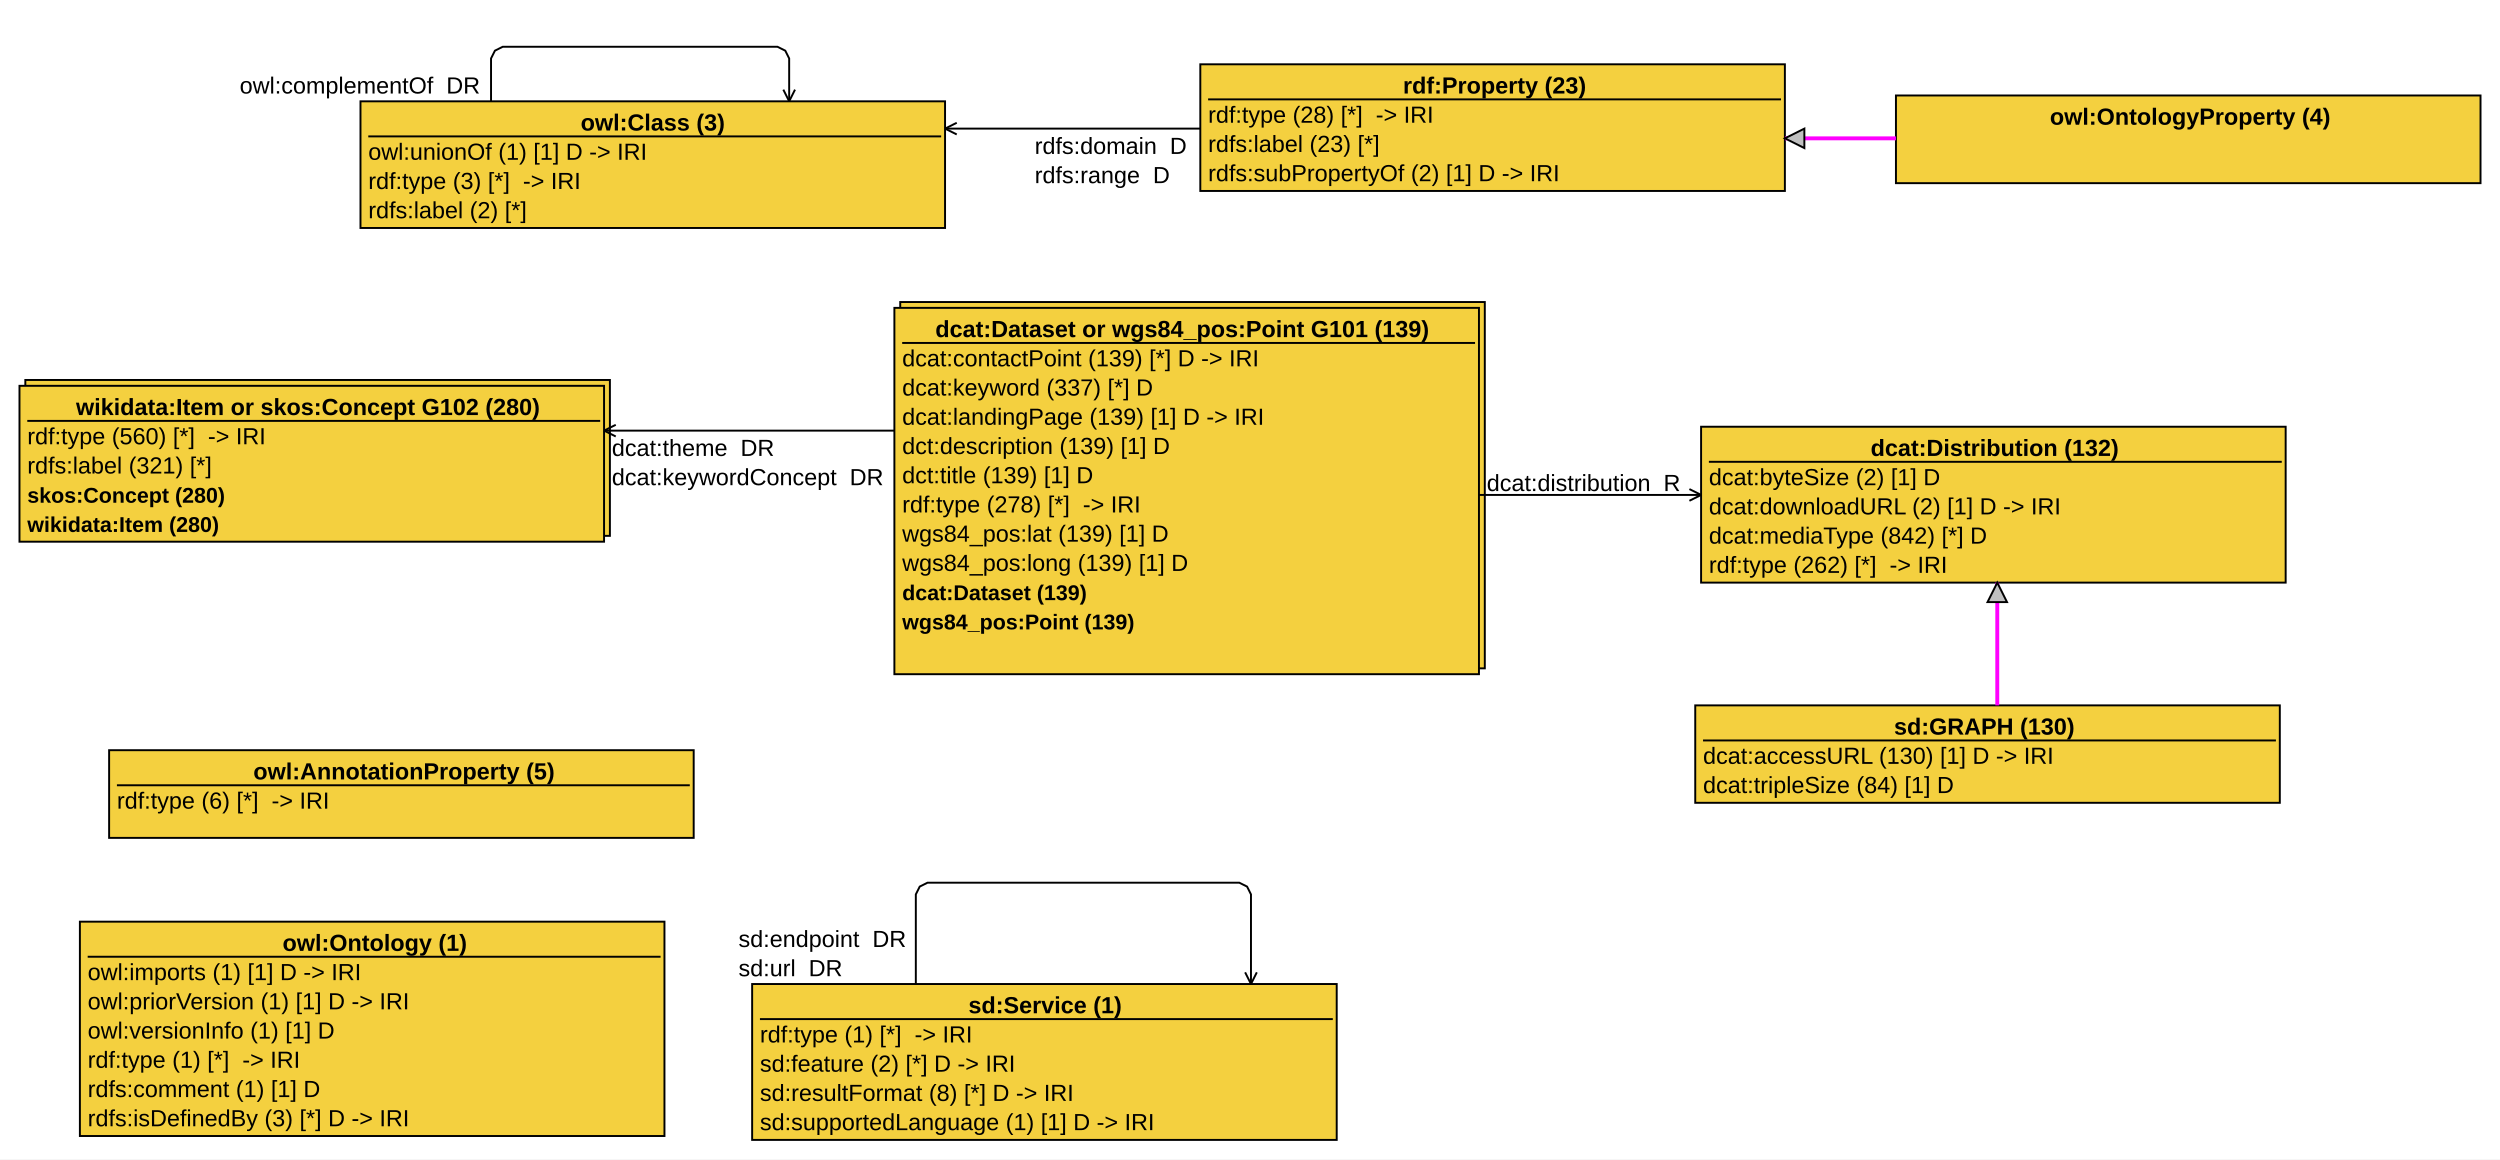
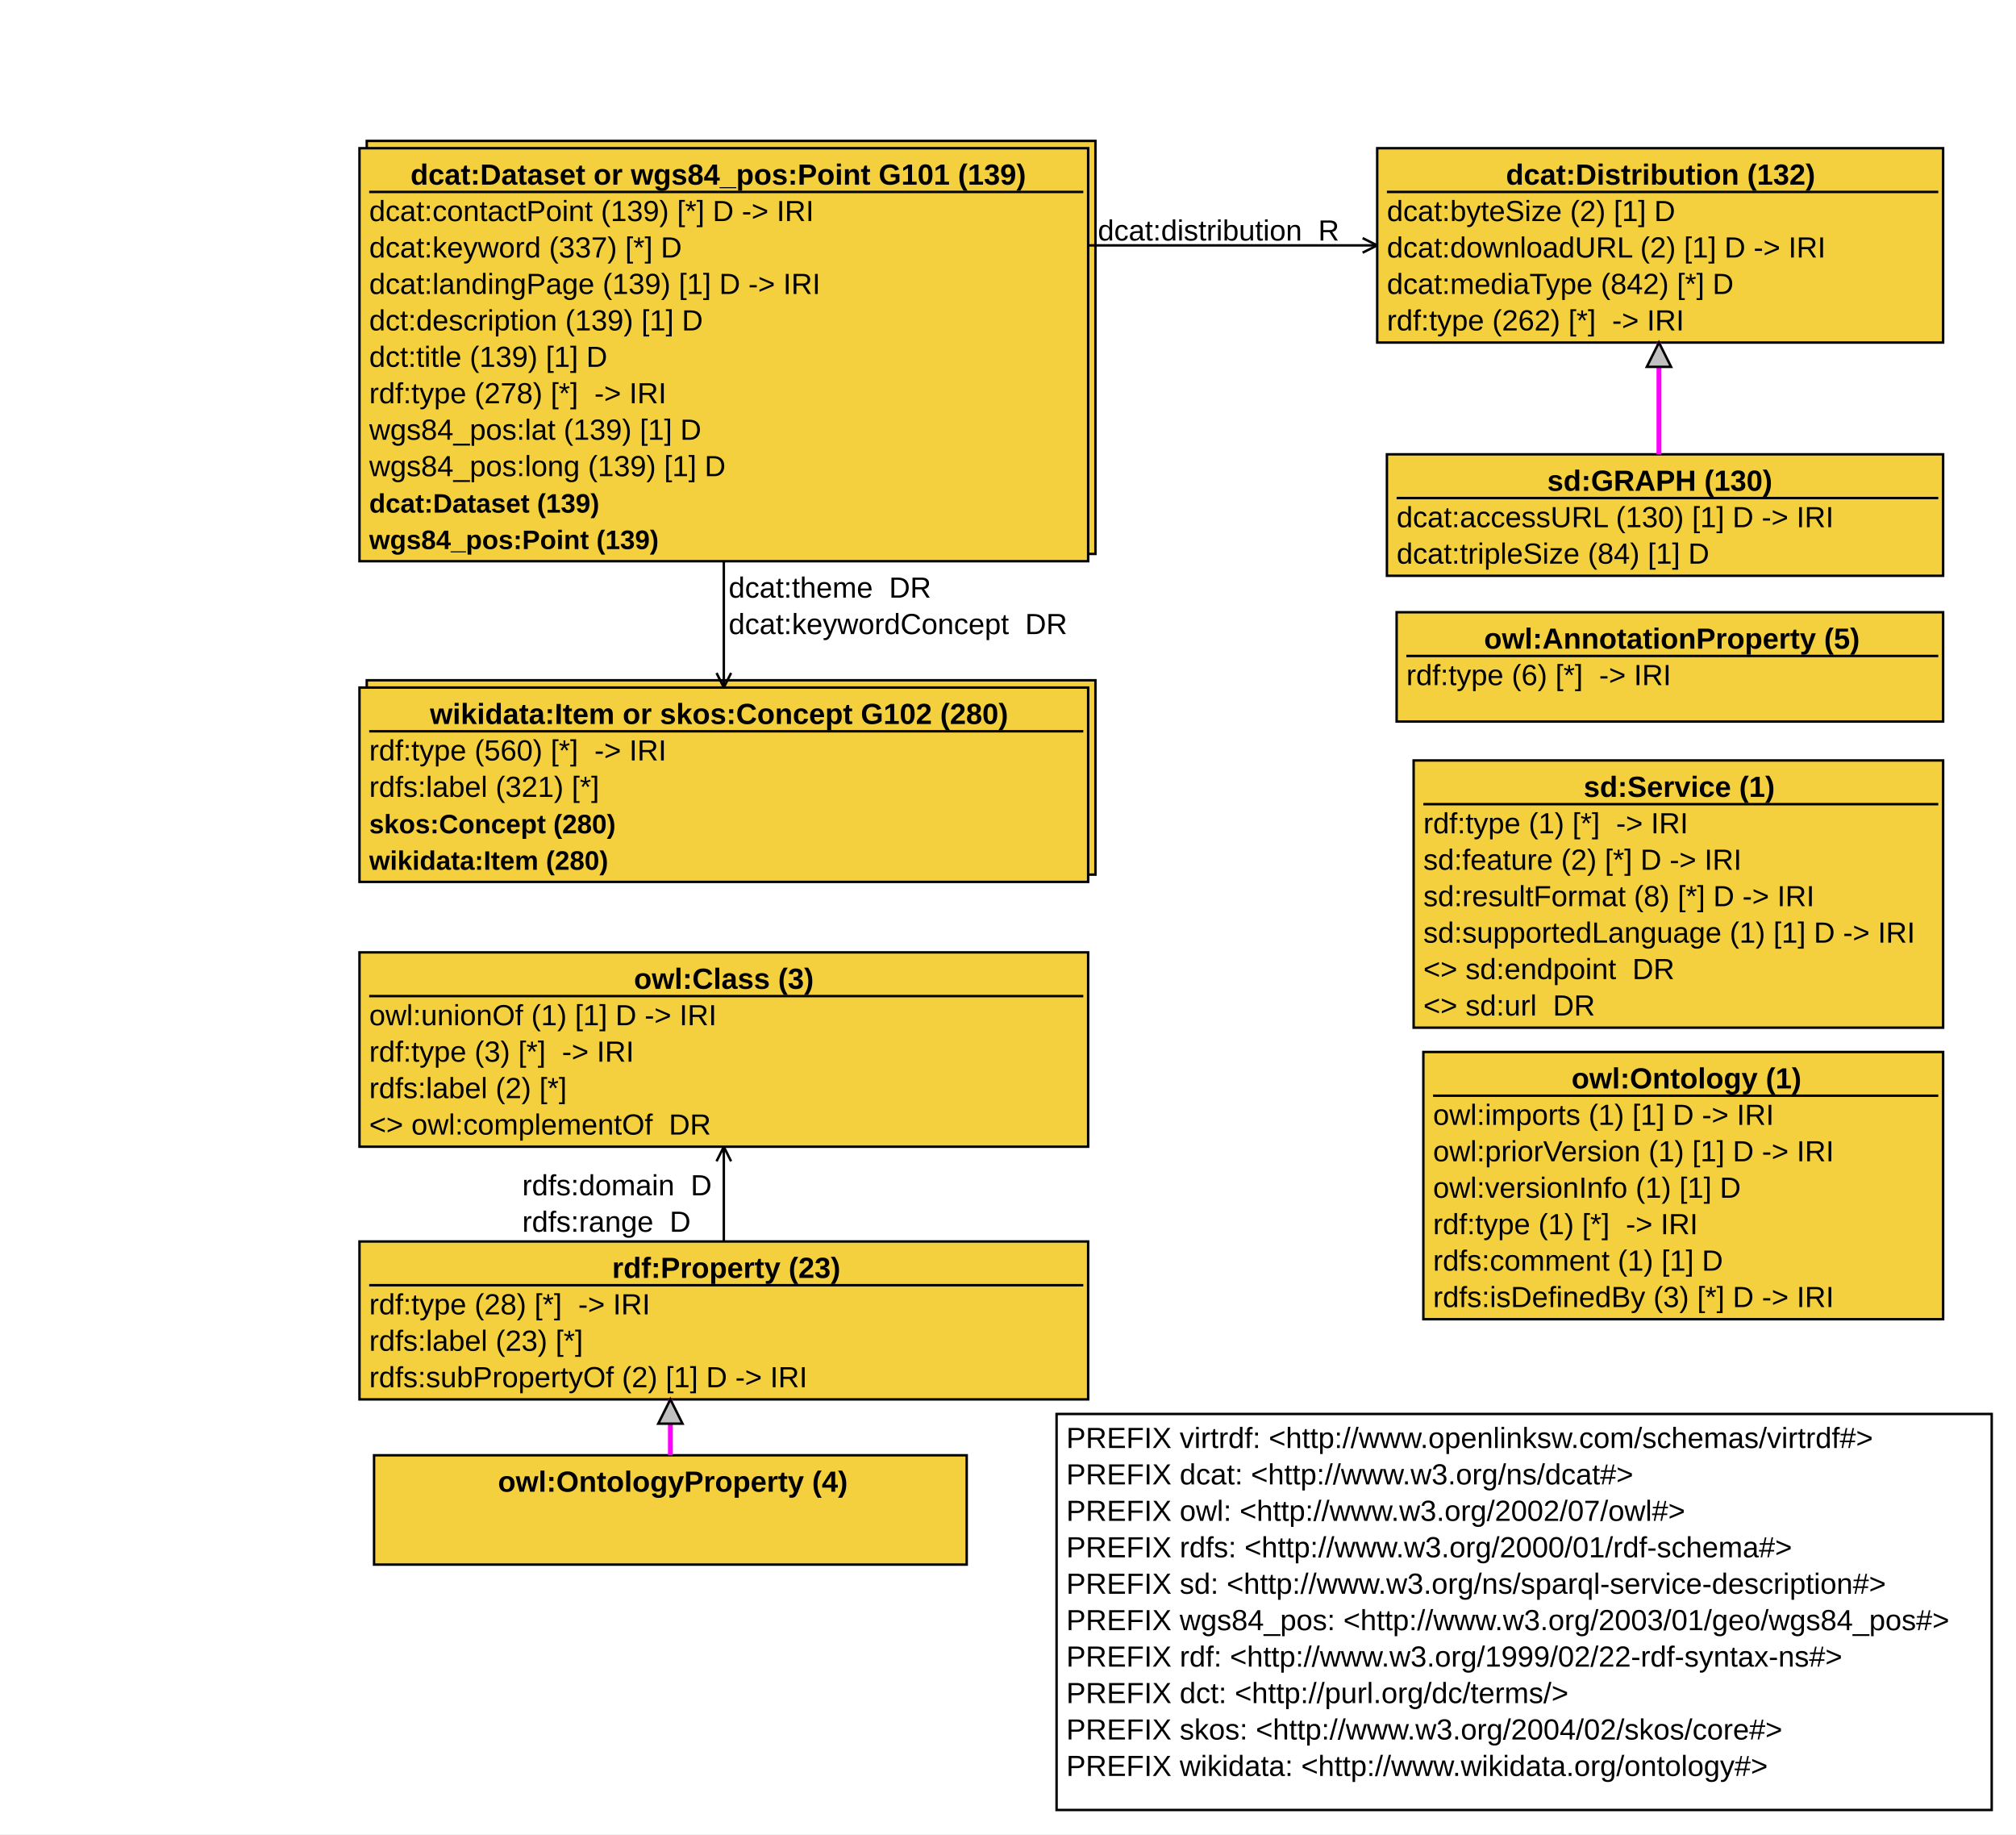
- <svg xmlns="http://www.w3.org/2000/svg" version="1.1" xml:space="preserve" width="1283" height="595" viewBox="0 0 1283 595">
+ <svg xmlns="http://www.w3.org/2000/svg" version="1.1" xml:space="preserve" width="830" height="755" viewBox="0 0 830 755">
 onmousemove="movetip(evt)" onmouseup="endmove()"&gt;
<rect x="0" y="0" width="100%" height="100%" style="fill:White;" />
  <defs>
    <linearGradient id="activ1" x1="0%" y1="0%" x2="100%" y2="0%">
      <stop offset="0%" style="stop-color:#FFFF00;stop-opacity:1" />
      <stop offset="100%" style="stop-color:#FFFFF0;stop-opacity:1" />
    </linearGradient>
  </defs>
-   <g id="2002687388">
-     <polygon points="41,473 341,473 341,583 41,583 " style="fill:#F4D03F; stroke-width:1;stroke:Black;" />
+   <g id="2002723767">
+     <polygon points="567,61 800,61 800,141 567,141 " style="fill:#F4D03F; stroke-width:1;stroke:Black;" />
    <text style="font-family:Arial;font-size:12px;kerning:0;word-spacing:-1px;fill:Black;font-weight:bold;">
-       <tspan x="145" y="488">owl:Ontology (1)</tspan>
+       <tspan x="620" y="76">dcat:Distribution (132)</tspan>
    </text>
-     <line x1="45" y1="491" x2="339" y2="491" style="stroke-width:1;stroke:Black;" />
+     <line x1="571" y1="79" x2="798" y2="79" style="stroke-width:1;stroke:Black;" />
    <text style="font-family:Arial;font-size:12px;kerning:0;word-spacing:-1px;fill:Black;">
-       <tspan x="45" y="503">owl:imports (1) [1] D -&gt; IRI</tspan>
-       <tspan x="45" y="518">owl:priorVersion (1) [1] D -&gt; IRI</tspan>
-       <tspan x="45" y="533">owl:versionInfo (1) [1] D</tspan>
-       <tspan x="45" y="548">rdf:type (1) [*]  -&gt; IRI</tspan>
-       <tspan x="45" y="563">rdfs:comment (1) [1] D</tspan>
-       <tspan x="45" y="578">rdfs:isDefinedBy (3) [*] D -&gt; IRI</tspan>
+       <tspan x="571" y="91">dcat:byteSize (2) [1] D</tspan>
+       <tspan x="571" y="106">dcat:downloadURL (2) [1] D -&gt; IRI</tspan>
+       <tspan x="571" y="121">dcat:mediaType (842) [*] D</tspan>
+       <tspan x="571" y="136">rdf:type (262) [*]  -&gt; IRI</tspan>
    </text>
  </g>
-   <g id="2002687410">
-     <polygon points="56,385 356,385 356,430 56,430 " style="fill:#F4D03F; stroke-width:1;stroke:Black;" />
+   <g id="2002723778">
+     <polygon points="151,58 451,58 451,228 151,228 " style="fill:#F4D03F; stroke-width:1;stroke:Black;" />
+     <polygon points="148,61 448,61 448,231 148,231 " style="fill:#F4D03F; stroke-width:1;stroke:Black;" />
    <text style="font-family:Arial;font-size:12px;kerning:0;word-spacing:-1px;fill:Black;font-weight:bold;">
-       <tspan x="130" y="400">owl:AnnotationProperty (5)</tspan>
+       <tspan x="169" y="76">dcat:Dataset or wgs84_pos:Point G101 (139)</tspan>
    </text>
-     <line x1="60" y1="403" x2="354" y2="403" style="stroke-width:1;stroke:Black;" />
+     <line x1="152" y1="79" x2="446" y2="79" style="stroke-width:1;stroke:Black;" />
    <text style="font-family:Arial;font-size:12px;kerning:0;word-spacing:-1px;fill:Black;">
-       <tspan x="60" y="415">rdf:type (6) [*]  -&gt; IRI</tspan>
+       <tspan x="152" y="91">dcat:contactPoint (139) [*] D -&gt; IRI</tspan>
+       <tspan x="152" y="106">dcat:keyword (337) [*] D</tspan>
+       <tspan x="152" y="121">dcat:landingPage (139) [1] D -&gt; IRI</tspan>
+       <tspan x="152" y="136">dct:description (139) [1] D</tspan>
+       <tspan x="152" y="151">dct:title (139) [1] D</tspan>
+       <tspan x="152" y="166">rdf:type (278) [*]  -&gt; IRI</tspan>
+       <tspan x="152" y="181">wgs84_pos:lat (139) [1] D</tspan>
+       <tspan x="152" y="196">wgs84_pos:long (139) [1] D</tspan>
+     </text>
+     <text style="font-family:Arial;font-size:11px;kerning:0;word-spacing:-1px;fill:Black;font-weight:bold;">
+       <tspan x="152" y="211">dcat:Dataset (139)</tspan>
+       <tspan x="152" y="226">wgs84_pos:Point (139)</tspan>
    </text>
  </g>
-   <g id="2002687432">
-     <polygon points="386,505 686,505 686,585 386,585 " style="fill:#F4D03F; stroke-width:1;stroke:Black;" />
+   <g id="2002723789">
+     <polygon points="575,252 800,252 800,297 575,297 " style="fill:#F4D03F; stroke-width:1;stroke:Black;" />
    <text style="font-family:Arial;font-size:12px;kerning:0;word-spacing:-1px;fill:Black;font-weight:bold;">
-       <tspan x="497" y="520">sd:Service (1)</tspan>
+       <tspan x="611" y="267">owl:AnnotationProperty (5)</tspan>
    </text>
-     <line x1="390" y1="523" x2="684" y2="523" style="stroke-width:1;stroke:Black;" />
+     <line x1="579" y1="270" x2="798" y2="270" style="stroke-width:1;stroke:Black;" />
    <text style="font-family:Arial;font-size:12px;kerning:0;word-spacing:-1px;fill:Black;">
-       <tspan x="390" y="535">rdf:type (1) [*]  -&gt; IRI</tspan>
-       <tspan x="390" y="550">sd:feature (2) [*] D -&gt; IRI</tspan>
-       <tspan x="390" y="565">sd:resultFormat (8) [*] D -&gt; IRI</tspan>
-       <tspan x="390" y="580">sd:supportedLanguage (1) [1] D -&gt; IRI</tspan>
+       <tspan x="579" y="282">rdf:type (6) [*]  -&gt; IRI</tspan>
    </text>
  </g>
-   <g id="2002687344">
-     <polygon points="462,155 762,155 762,343 462,343 " style="fill:#F4D03F; stroke-width:1;stroke:Black;" />
-     <polygon points="459,158 759,158 759,346 459,346 " style="fill:#F4D03F; stroke-width:1;stroke:Black;" />
+   <g id="2002723800">
+     <polygon points="151,280 451,280 451,360 151,360 " style="fill:#F4D03F; stroke-width:1;stroke:Black;" />
+     <polygon points="148,283 448,283 448,363 148,363 " style="fill:#F4D03F; stroke-width:1;stroke:Black;" />
    <text style="font-family:Arial;font-size:12px;kerning:0;word-spacing:-1px;fill:Black;font-weight:bold;">
-       <tspan x="480" y="173">dcat:Dataset or wgs84_pos:Point G101 (139)</tspan>
+       <tspan x="177" y="298">wikidata:Item or skos:Concept G102 (280)</tspan>
    </text>
-     <line x1="463" y1="176" x2="757" y2="176" style="stroke-width:1;stroke:Black;" />
+     <line x1="152" y1="301" x2="446" y2="301" style="stroke-width:1;stroke:Black;" />
    <text style="font-family:Arial;font-size:12px;kerning:0;word-spacing:-1px;fill:Black;">
-       <tspan x="463" y="188">dcat:contactPoint (139) [*] D -&gt; IRI</tspan>
-       <tspan x="463" y="203">dcat:keyword (337) [*] D</tspan>
-       <tspan x="463" y="218">dcat:landingPage (139) [1] D -&gt; IRI</tspan>
-       <tspan x="463" y="233">dct:description (139) [1] D</tspan>
-       <tspan x="463" y="248">dct:title (139) [1] D</tspan>
-       <tspan x="463" y="263">rdf:type (278) [*]  -&gt; IRI</tspan>
-       <tspan x="463" y="278">wgs84_pos:lat (139) [1] D</tspan>
-       <tspan x="463" y="293">wgs84_pos:long (139) [1] D</tspan>
+       <tspan x="152" y="313">rdf:type (560) [*]  -&gt; IRI</tspan>
+       <tspan x="152" y="328">rdfs:label (321) [*] </tspan>
    </text>
    <text style="font-family:Arial;font-size:11px;kerning:0;word-spacing:-1px;fill:Black;font-weight:bold;">
-       <tspan x="463" y="308">dcat:Dataset (139)</tspan>
-       <tspan x="463" y="323">wgs84_pos:Point (139)</tspan>
+       <tspan x="152" y="343">skos:Concept (280)</tspan>
+       <tspan x="152" y="358">wikidata:Item (280)</tspan>
    </text>
  </g>
-   <g id="2002687333">
-     <polygon points="873,219 1173,219 1173,299 873,299 " style="fill:#F4D03F; stroke-width:1;stroke:Black;" />
+   <g id="2002723811">
+     <polygon points="148,392 448,392 448,472 148,472 " style="fill:#F4D03F; stroke-width:1;stroke:Black;" />
    <text style="font-family:Arial;font-size:12px;kerning:0;word-spacing:-1px;fill:Black;font-weight:bold;">
-       <tspan x="960" y="234">dcat:Distribution (132)</tspan>
+       <tspan x="261" y="407">owl:Class (3)</tspan>
    </text>
-     <line x1="877" y1="237" x2="1171" y2="237" style="stroke-width:1;stroke:Black;" />
+     <line x1="152" y1="410" x2="446" y2="410" style="stroke-width:1;stroke:Black;" />
    <text style="font-family:Arial;font-size:12px;kerning:0;word-spacing:-1px;fill:Black;">
-       <tspan x="877" y="249">dcat:byteSize (2) [1] D</tspan>
-       <tspan x="877" y="264">dcat:downloadURL (2) [1] D -&gt; IRI</tspan>
-       <tspan x="877" y="279">dcat:mediaType (842) [*] D</tspan>
-       <tspan x="877" y="294">rdf:type (262) [*]  -&gt; IRI</tspan>
+       <tspan x="152" y="422">owl:unionOf (1) [1] D -&gt; IRI</tspan>
+       <tspan x="152" y="437">rdf:type (3) [*]  -&gt; IRI</tspan>
+       <tspan x="152" y="452">rdfs:label (2) [*] </tspan>
+       <tspan x="152" y="467">&lt;&gt; owl:complementOf  DR</tspan>
    </text>
  </g>
-   <g id="2002687355">
-     <polygon points="870,362 1170,362 1170,412 870,412 " style="fill:#F4D03F; stroke-width:1;stroke:Black;" />
+   <g id="2002723822">
+     <polygon points="582,313 800,313 800,423 582,423 " style="fill:#F4D03F; stroke-width:1;stroke:Black;" />
    <text style="font-family:Arial;font-size:12px;kerning:0;word-spacing:-1px;fill:Black;font-weight:bold;">
-       <tspan x="972" y="377">sd:GRAPH (130)</tspan>
+       <tspan x="652" y="328">sd:Service (1)</tspan>
    </text>
-     <line x1="874" y1="380" x2="1168" y2="380" style="stroke-width:1;stroke:Black;" />
+     <line x1="586" y1="331" x2="798" y2="331" style="stroke-width:1;stroke:Black;" />
    <text style="font-family:Arial;font-size:12px;kerning:0;word-spacing:-1px;fill:Black;">
-       <tspan x="874" y="392">dcat:accessURL (130) [1] D -&gt; IRI</tspan>
-       <tspan x="874" y="407">dcat:tripleSize (84) [1] D</tspan>
+       <tspan x="586" y="343">rdf:type (1) [*]  -&gt; IRI</tspan>
+       <tspan x="586" y="358">sd:feature (2) [*] D -&gt; IRI</tspan>
+       <tspan x="586" y="373">sd:resultFormat (8) [*] D -&gt; IRI</tspan>
+       <tspan x="586" y="388">sd:supportedLanguage (1) [1] D -&gt; IRI</tspan>
+       <tspan x="586" y="403">&lt;&gt; sd:endpoint  DR</tspan>
+       <tspan x="586" y="418">&lt;&gt; sd:url  DR</tspan>
    </text>
  </g>
-   <g id="2002687366">
-     <polygon points="13,195 313,195 313,275 13,275 " style="fill:#F4D03F; stroke-width:1;stroke:Black;" />
-     <polygon points="10,198 310,198 310,278 10,278 " style="fill:#F4D03F; stroke-width:1;stroke:Black;" />
+   <g id="2002723833">
+     <polygon points="571,187 800,187 800,237 571,237 " style="fill:#F4D03F; stroke-width:1;stroke:Black;" />
    <text style="font-family:Arial;font-size:12px;kerning:0;word-spacing:-1px;fill:Black;font-weight:bold;">
-       <tspan x="39" y="213">wikidata:Item or skos:Concept G102 (280)</tspan>
+       <tspan x="637" y="202">sd:GRAPH (130)</tspan>
    </text>
-     <line x1="14" y1="216" x2="308" y2="216" style="stroke-width:1;stroke:Black;" />
+     <line x1="575" y1="205" x2="798" y2="205" style="stroke-width:1;stroke:Black;" />
    <text style="font-family:Arial;font-size:12px;kerning:0;word-spacing:-1px;fill:Black;">
-       <tspan x="14" y="228">rdf:type (560) [*]  -&gt; IRI</tspan>
-       <tspan x="14" y="243">rdfs:label (321) [*] </tspan>
-     </text>
-     <text style="font-family:Arial;font-size:11px;kerning:0;word-spacing:-1px;fill:Black;font-weight:bold;">
-       <tspan x="14" y="258">skos:Concept (280)</tspan>
-       <tspan x="14" y="273">wikidata:Item (280)</tspan>
+       <tspan x="575" y="217">dcat:accessURL (130) [1] D -&gt; IRI</tspan>
+       <tspan x="575" y="232">dcat:tripleSize (84) [1] D</tspan>
    </text>
  </g>
-   <g id="2002687421">
-     <polygon points="616,33 916,33 916,98 616,98 " style="fill:#F4D03F; stroke-width:1;stroke:Black;" />
+   <g id="2002723844">
+     <polygon points="154,599 398,599 398,644 154,644 " style="fill:#F4D03F; stroke-width:1;stroke:Black;" />
    <text style="font-family:Arial;font-size:12px;kerning:0;word-spacing:-1px;fill:Black;font-weight:bold;">
-       <tspan x="720" y="48">rdf:Property (23)</tspan>
-     </text>
-     <line x1="620" y1="51" x2="914" y2="51" style="stroke-width:1;stroke:Black;" />
-     <text style="font-family:Arial;font-size:12px;kerning:0;word-spacing:-1px;fill:Black;">
-       <tspan x="620" y="63">rdf:type (28) [*]  -&gt; IRI</tspan>
-       <tspan x="620" y="78">rdfs:label (23) [*] </tspan>
-       <tspan x="620" y="93">rdfs:subPropertyOf (2) [1] D -&gt; IRI</tspan>
+       <tspan x="205" y="614">owl:OntologyProperty (4)</tspan>
    </text>
  </g>
-   <g id="2002687377">
-     <polygon points="185,52 485,52 485,117 185,117 " style="fill:#F4D03F; stroke-width:1;stroke:Black;" />
-     <text style="font-family:Arial;font-size:12px;kerning:0;word-spacing:-1px;fill:Black;font-weight:bold;">
-       <tspan x="298" y="67">owl:Class (3)</tspan>
-     </text>
-     <line x1="189" y1="70" x2="483" y2="70" style="stroke-width:1;stroke:Black;" />
+   <g id="2002723855">
+     <polygon points="435,582 820,582 820,745 435,745 " style="fill:White; stroke-width:1;stroke:Black;" />
    <text style="font-family:Arial;font-size:12px;kerning:0;word-spacing:-1px;fill:Black;">
-       <tspan x="189" y="82">owl:unionOf (1) [1] D -&gt; IRI</tspan>
-       <tspan x="189" y="97">rdf:type (3) [*]  -&gt; IRI</tspan>
-       <tspan x="189" y="112">rdfs:label (2) [*] </tspan>
+       <tspan x="439" y="596">PREFIX virtrdf: &lt;http://www.openlinksw.com/schemas/virtrdf#&gt;</tspan>
+       <tspan x="439" y="611">PREFIX dcat: &lt;http://www.w3.org/ns/dcat#&gt;</tspan>
+       <tspan x="439" y="626">PREFIX owl: &lt;http://www.w3.org/2002/07/owl#&gt;</tspan>
+       <tspan x="439" y="641">PREFIX rdfs: &lt;http://www.w3.org/2000/01/rdf-schema#&gt;</tspan>
+       <tspan x="439" y="656">PREFIX sd: &lt;http://www.w3.org/ns/sparql-service-description#&gt;</tspan>
+       <tspan x="439" y="671">PREFIX wgs84_pos: &lt;http://www.w3.org/2003/01/geo/wgs84_pos#&gt;</tspan>
+       <tspan x="439" y="686">PREFIX rdf: &lt;http://www.w3.org/1999/02/22-rdf-syntax-ns#&gt;</tspan>
+       <tspan x="439" y="701">PREFIX dct: &lt;http://purl.org/dc/terms/&gt;</tspan>
+       <tspan x="439" y="716">PREFIX skos: &lt;http://www.w3.org/2004/02/skos/core#&gt;</tspan>
+       <tspan x="439" y="731">PREFIX wikidata: &lt;http://www.wikidata.org/ontology#&gt;</tspan>
    </text>
  </g>
-   <g id="2002687399">
-     <polygon points="973,49 1273,49 1273,94 973,94 " style="fill:#F4D03F; stroke-width:1;stroke:Black;" />
+   <g id="2002723866">
+     <polygon points="148,511 448,511 448,576 148,576 " style="fill:#F4D03F; stroke-width:1;stroke:Black;" />
    <text style="font-family:Arial;font-size:12px;kerning:0;word-spacing:-1px;fill:Black;font-weight:bold;">
-       <tspan x="1052" y="64">owl:OntologyProperty (4)</tspan>
+       <tspan x="252" y="526">rdf:Property (23)</tspan>
+     </text>
+     <line x1="152" y1="529" x2="446" y2="529" style="stroke-width:1;stroke:Black;" />
+     <text style="font-family:Arial;font-size:12px;kerning:0;word-spacing:-1px;fill:Black;">
+       <tspan x="152" y="541">rdf:type (28) [*]  -&gt; IRI</tspan>
+       <tspan x="152" y="556">rdfs:label (23) [*] </tspan>
+       <tspan x="152" y="571">rdfs:subPropertyOf (2) [1] D -&gt; IRI</tspan>
    </text>
  </g>
-   <g id="2002687304">
-     <path d="M459,221 L310,221 " style="fill:none;stroke-width:1;stroke:Black;" />
-     <line x1="316" y1="218" x2="310" y2="221" style="stroke-width:1;stroke:Black;" />
-     <line x1="316" y1="224" x2="310" y2="221" style="stroke-width:1;stroke:Black;" />
+   <g id="2002723877">
+     <polygon points="586,433 800,433 800,543 586,543 " style="fill:#F4D03F; stroke-width:1;stroke:Black;" />
+     <text style="font-family:Arial;font-size:12px;kerning:0;word-spacing:-1px;fill:Black;font-weight:bold;">
+       <tspan x="647" y="448">owl:Ontology (1)</tspan>
+     </text>
+     <line x1="590" y1="451" x2="798" y2="451" style="stroke-width:1;stroke:Black;" />
    <text style="font-family:Arial;font-size:12px;kerning:0;word-spacing:-1px;fill:Black;">
-       <tspan x="314" y="234">dcat:theme  DR</tspan>
-       <tspan x="314" y="249">dcat:keywordConcept  DR</tspan>
+       <tspan x="590" y="463">owl:imports (1) [1] D -&gt; IRI</tspan>
+       <tspan x="590" y="478">owl:priorVersion (1) [1] D -&gt; IRI</tspan>
+       <tspan x="590" y="493">owl:versionInfo (1) [1] D</tspan>
+       <tspan x="590" y="508">rdf:type (1) [*]  -&gt; IRI</tspan>
+       <tspan x="590" y="523">rdfs:comment (1) [1] D</tspan>
+       <tspan x="590" y="538">rdfs:isDefinedBy (3) [*] D -&gt; IRI</tspan>
    </text>
  </g>
-   <g id="2002687329">
-     <path d="M1025,299 L1025,362 " style="fill:none;stroke-width:2;stroke:Fuchsia;" />
-     <polygon points="1030,309 1025,299 1020,309 " style="fill:Silver;stroke-width:1;stroke:Black;" />
+   <g id="2002723748">
+     <path d="M448,101 L567,101 " style="fill:none;stroke-width:1;stroke:Black;" />
+     <line x1="561" y1="98" x2="567" y2="101" style="stroke-width:1;stroke:Black;" />
+     <line x1="561" y1="104" x2="567" y2="101" style="stroke-width:1;stroke:Black;" />
    <text style="font-family:Arial;font-size:12px;kerning:0;word-spacing:-1px;fill:Black;">
-       <tspan x="1027" y="314"> </tspan>
+       <tspan x="452" y="99">dcat:distribution  R</tspan>
    </text>
  </g>
-   <g id="2002687319">
-     <path d="M470,505 L470,459 472,455 476,453 636,453 640,455 642,459 642,505 " style="fill:none;stroke-width:1;stroke:Black;" />
-     <line x1="639" y1="499" x2="642" y2="505" style="stroke-width:1;stroke:Black;" />
-     <line x1="645" y1="499" x2="642" y2="505" style="stroke-width:1;stroke:Black;" />
+   <g id="2002723753">
+     <path d="M298,231 L298,283 " style="fill:none;stroke-width:1;stroke:Black;" />
+     <line x1="295" y1="277" x2="298" y2="283" style="stroke-width:1;stroke:Black;" />
+     <line x1="301" y1="277" x2="298" y2="283" style="stroke-width:1;stroke:Black;" />
    <text style="font-family:Arial;font-size:12px;kerning:0;word-spacing:-1px;fill:Black;">
-       <tspan x="379" y="486">sd:endpoint  DR</tspan>
-       <tspan x="379" y="501">sd:url  DR</tspan>
+       <tspan x="300" y="246">dcat:theme  DR</tspan>
+       <tspan x="300" y="261">dcat:keywordConcept  DR</tspan>
    </text>
  </g>
-   <g id="2002687314">
-     <path d="M759,254 L873,254 " style="fill:none;stroke-width:1;stroke:Black;" />
-     <line x1="867" y1="251" x2="873" y2="254" style="stroke-width:1;stroke:Black;" />
-     <line x1="867" y1="257" x2="873" y2="254" style="stroke-width:1;stroke:Black;" />
+   <g id="2002723758">
+     <path d="M298,511 L298,472 " style="fill:none;stroke-width:1;stroke:Black;" />
+     <line x1="295" y1="478" x2="298" y2="472" style="stroke-width:1;stroke:Black;" />
+     <line x1="301" y1="478" x2="298" y2="472" style="stroke-width:1;stroke:Black;" />
    <text style="font-family:Arial;font-size:12px;kerning:0;word-spacing:-1px;fill:Black;">
-       <tspan x="763" y="252">dcat:distribution  R</tspan>
+       <tspan x="215" y="492">rdfs:domain  D</tspan>
+       <tspan x="215" y="507">rdfs:range  D</tspan>
    </text>
  </g>
-   <g id="2002687309">
-     <path d="M252,52 L252,30 254,26 258,24 399,24 403,26 405,30 405,52 " style="fill:none;stroke-width:1;stroke:Black;" />
-     <line x1="402" y1="46" x2="405" y2="52" style="stroke-width:1;stroke:Black;" />
-     <line x1="408" y1="46" x2="405" y2="52" style="stroke-width:1;stroke:Black;" />
+   <g id="2002723763">
+     <path d="M276,576 L276,599 " style="fill:none;stroke-width:2;stroke:Fuchsia;" />
+     <polygon points="281,586 276,576 271,586 " style="fill:Silver;stroke-width:1;stroke:Black;" />
    <text style="font-family:Arial;font-size:12px;kerning:0;word-spacing:-1px;fill:Black;">
-       <tspan x="123" y="48">owl:complementOf  DR</tspan>
+       <tspan x="278" y="591"> </tspan>
    </text>
  </g>
-   <g id="2002687324">
-     <path d="M616,66 L485,66 " style="fill:none;stroke-width:1;stroke:Black;" />
-     <line x1="491" y1="63" x2="485" y2="66" style="stroke-width:1;stroke:Black;" />
-     <line x1="491" y1="69" x2="485" y2="66" style="stroke-width:1;stroke:Black;" />
+   <g id="2002723765">
+     <path d="M683,141 L683,187 " style="fill:none;stroke-width:2;stroke:Fuchsia;" />
+     <polygon points="688,151 683,141 678,151 " style="fill:Silver;stroke-width:1;stroke:Black;" />
    <text style="font-family:Arial;font-size:12px;kerning:0;word-spacing:-1px;fill:Black;">
-       <tspan x="531" y="79">rdfs:domain  D</tspan>
-       <tspan x="531" y="94">rdfs:range  D</tspan>
-     </text>
-   </g>
-   <g id="2002687331">
-     <path d="M916,71 L973,71 " style="fill:none;stroke-width:2;stroke:Fuchsia;" />
-     <polygon points="926,76 916,71 926,66 " style="fill:Silver;stroke-width:1;stroke:Black;" />
-     <text style="font-family:Arial;font-size:12px;kerning:0;word-spacing:-1px;fill:Black;">
-       <tspan x="920" y="69"> </tspan>
+       <tspan x="685" y="156"> </tspan>
    </text>
  </g>
</svg>
